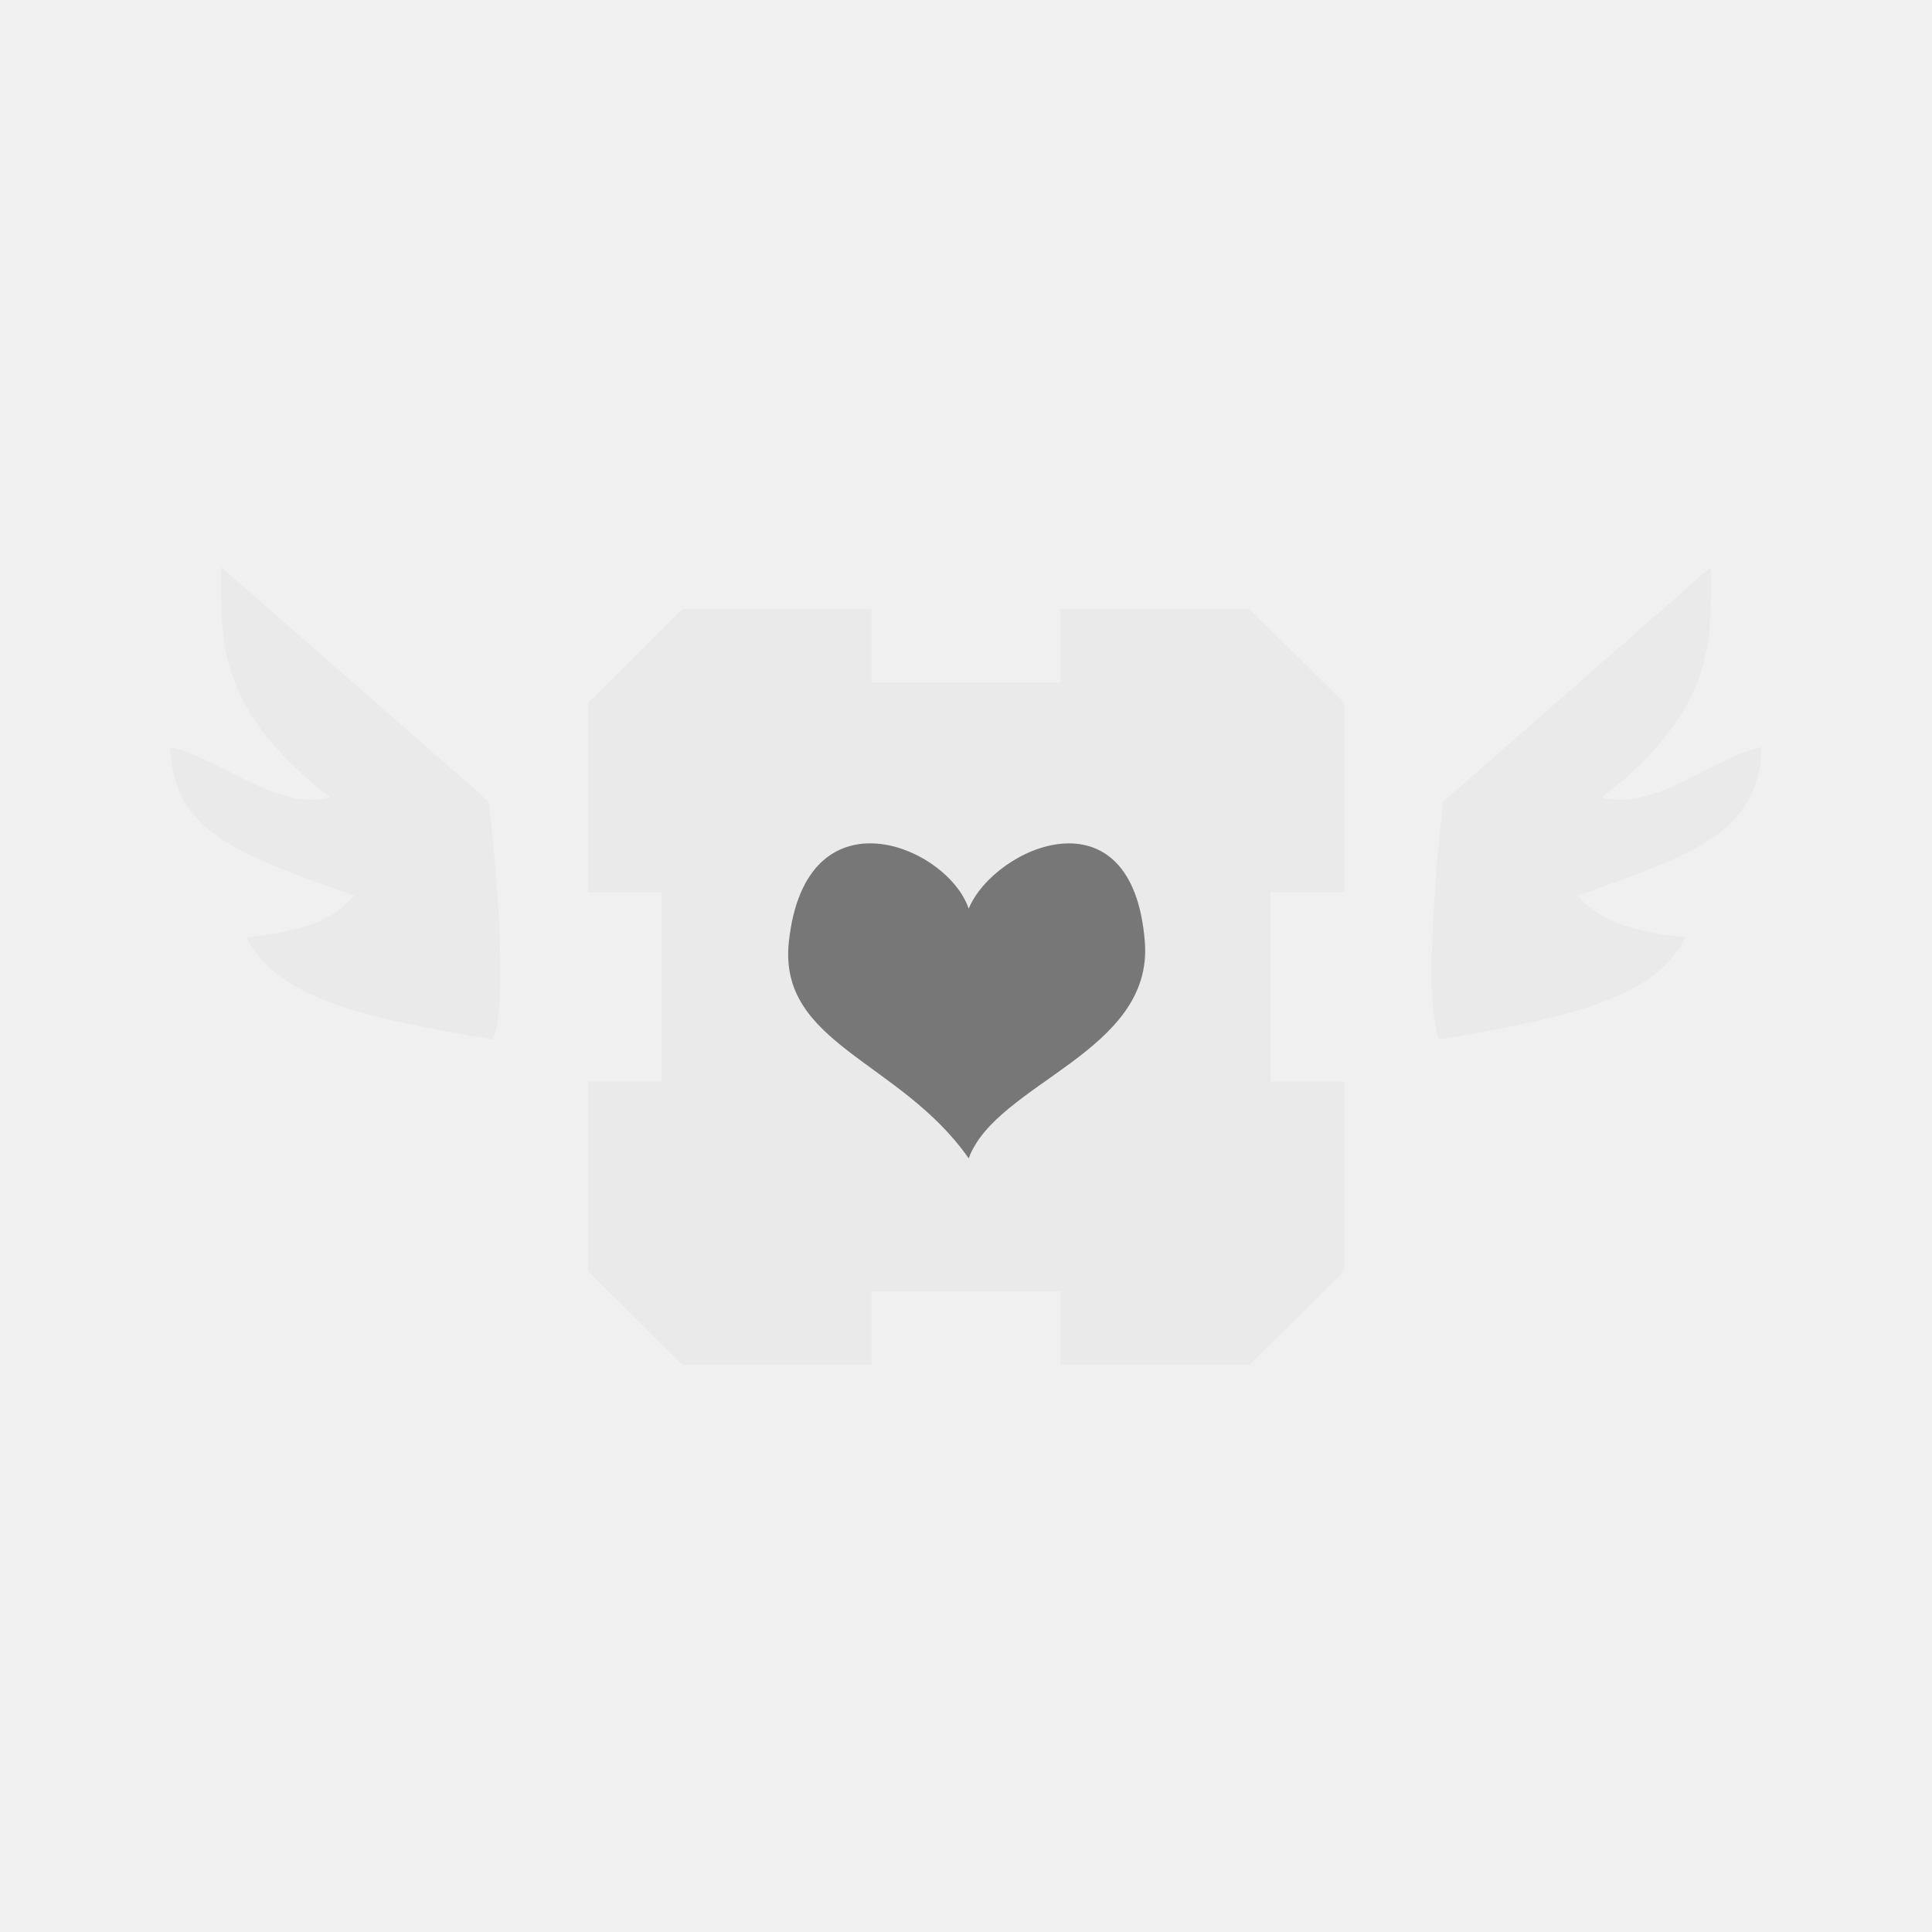
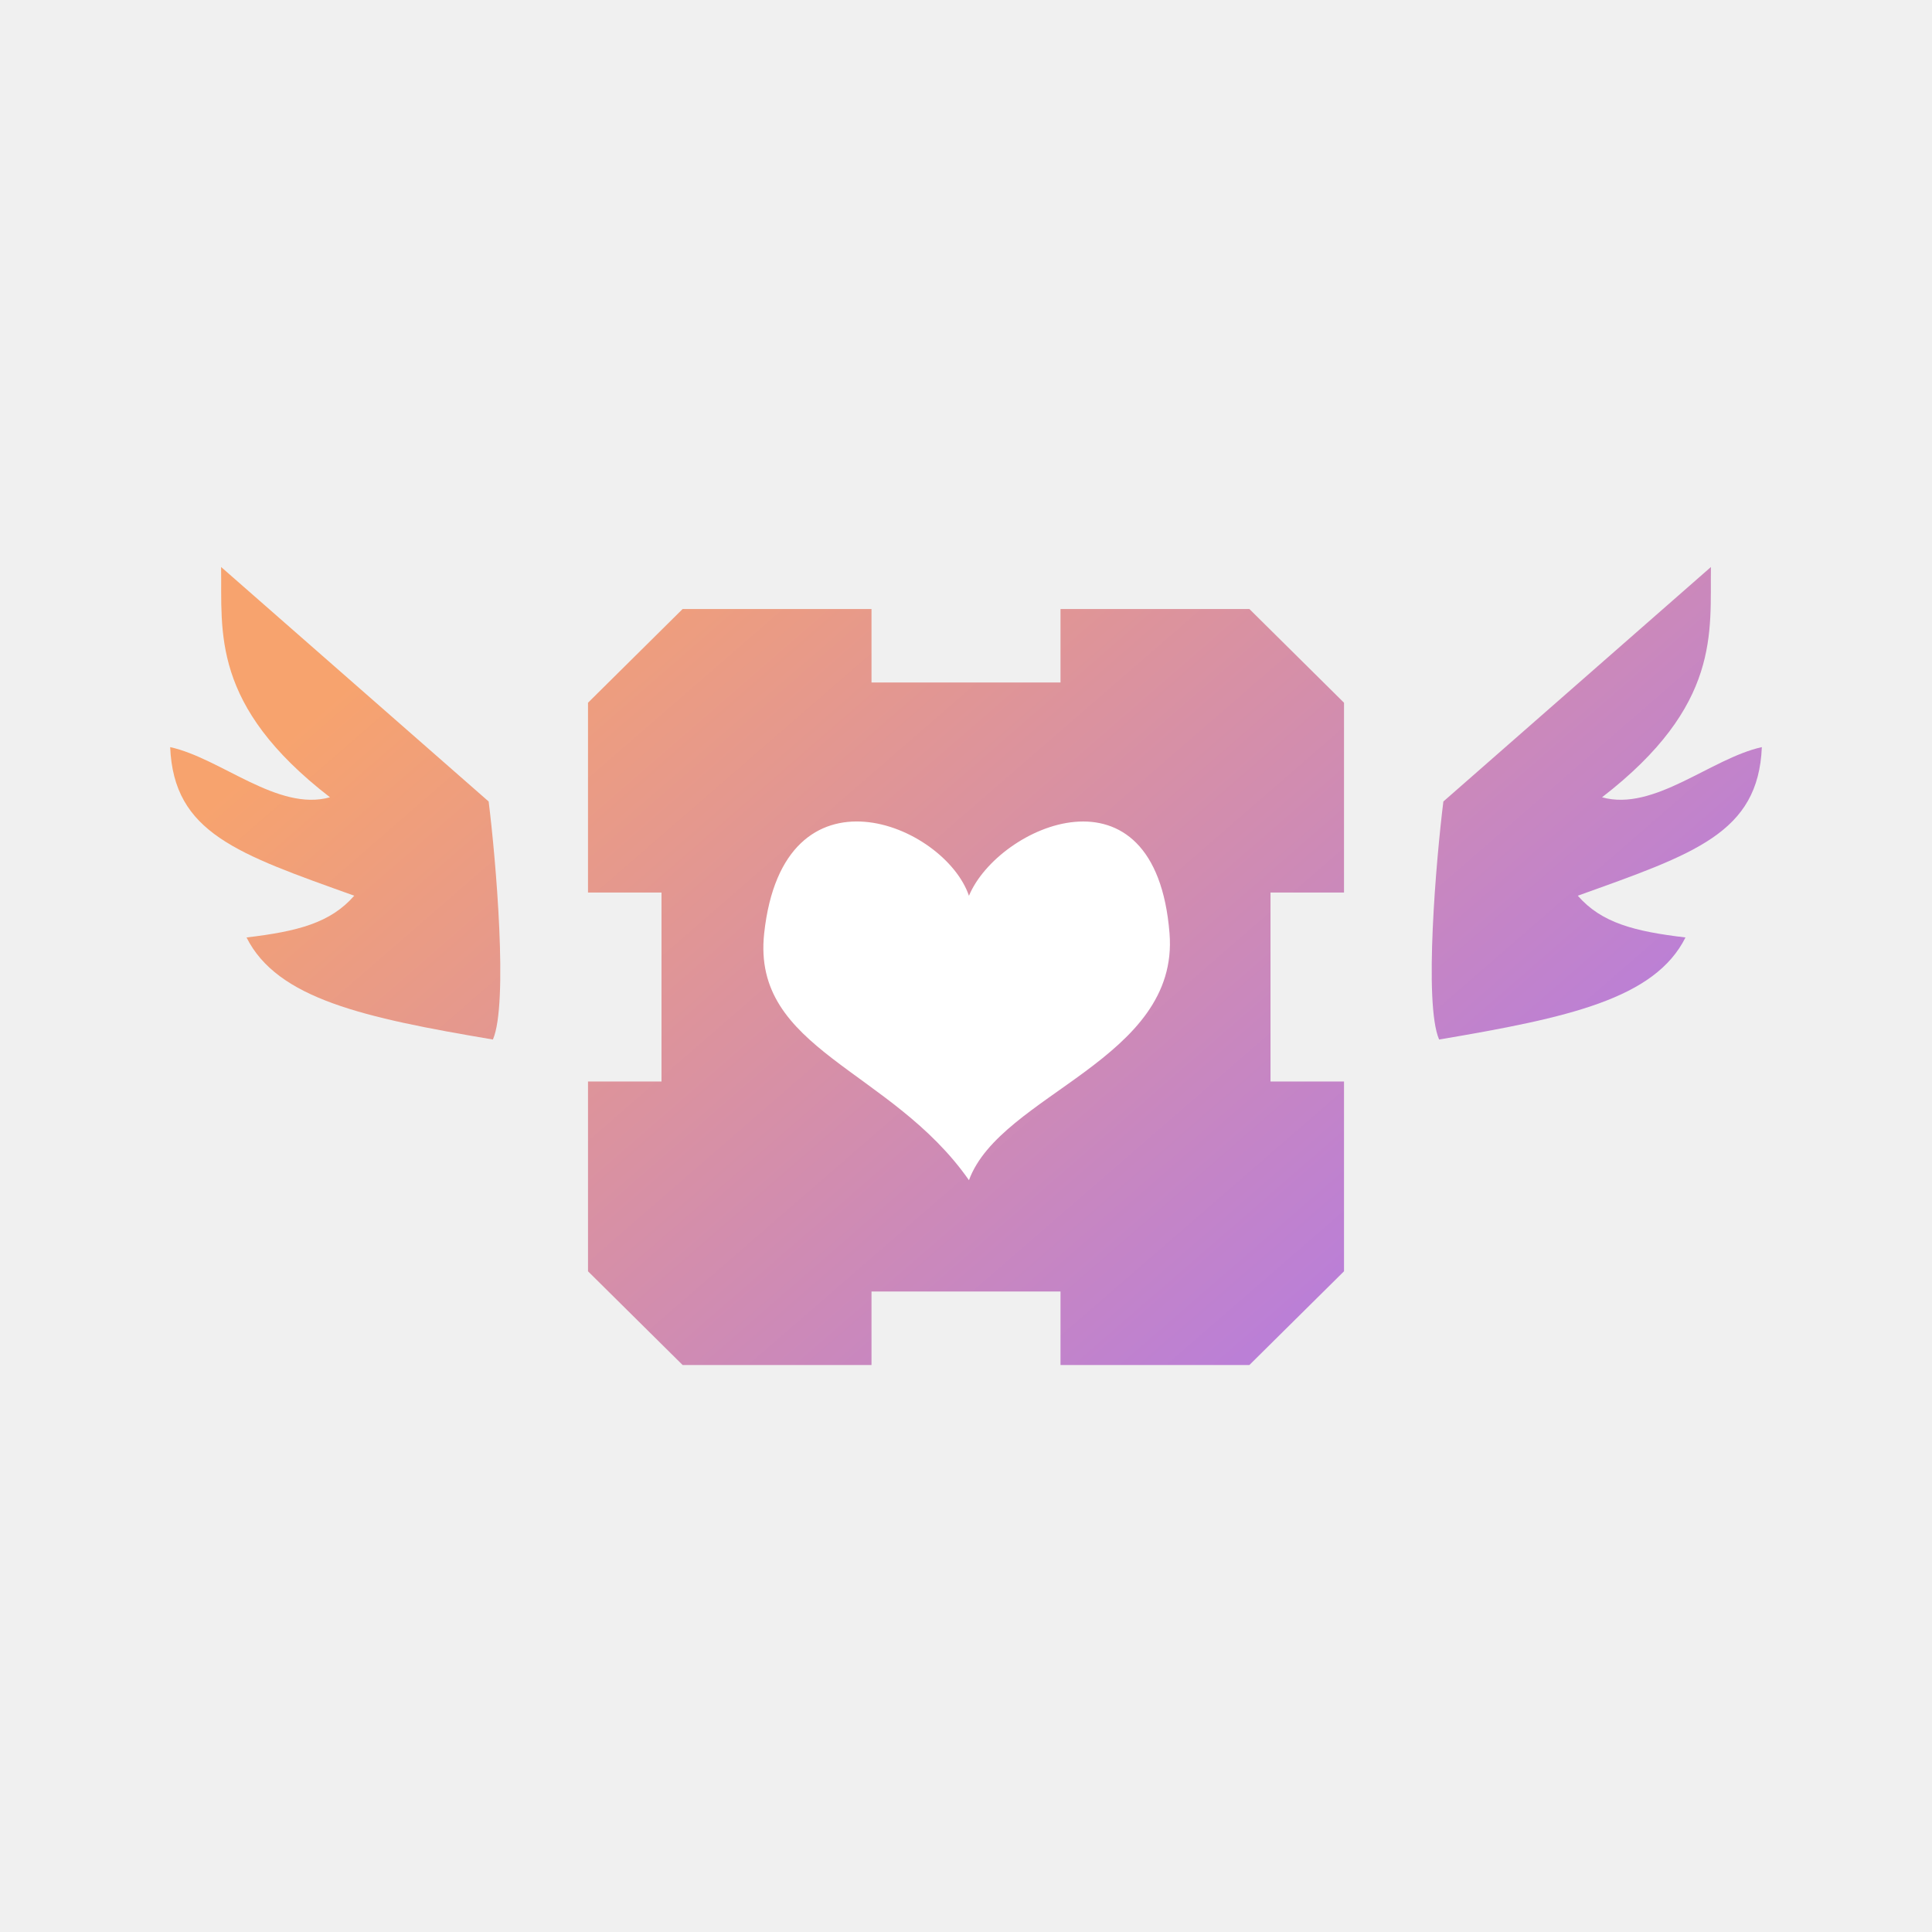
- <svg xmlns="http://www.w3.org/2000/svg" width="184" height="184" viewBox="0 0 48.683 48.683" version="1.1" id="svg8">
-   <defs id="defs2" />
+ <svg xmlns="http://www.w3.org/2000/svg" xmlns:xlink="http://www.w3.org/1999/xlink" width="184" height="184" viewBox="0 0 48.683 48.683" version="1.1" id="svg8">
+   <defs id="defs2">
+     <linearGradient id="linearGradient949">
+       <stop style="stop-color:#f7a36e;stop-opacity:1" offset="0" id="stop945" />
+       <stop style="stop-color:#b67cdf;stop-opacity:1" offset="1" id="stop947" />
+     </linearGradient>
+     <linearGradient id="linearGradient943">
+       <stop style="stop-color:#f7a36e;stop-opacity:1" offset="0" id="stop939" />
+       <stop style="stop-color:#b67cdf;stop-opacity:1" offset="1" id="stop941" />
+     </linearGradient>
+     <linearGradient id="linearGradient931">
+       <stop style="stop-color:#f7a36e;stop-opacity:1" offset="0" id="stop927" />
+       <stop style="stop-color:#b67cdf;stop-opacity:1" offset="1" id="stop929" />
+     </linearGradient>
+     <linearGradient xlink:href="#linearGradient931" id="linearGradient933" x1="10.898" y1="265.064" x2="30.506" y2="287.66" gradientUnits="userSpaceOnUse" />
+     <linearGradient xlink:href="#linearGradient949" id="linearGradient935" x1="50.834" y1="47.811" x2="124.945" y2="133.212" gradientUnits="userSpaceOnUse" />
+     <linearGradient xlink:href="#linearGradient943" id="linearGradient937" x1="10.898" y1="265.064" x2="30.506" y2="287.66" gradientUnits="userSpaceOnUse" />
+   </defs>
  <g id="layer1" transform="translate(0,-248.3167)">
    <g id="g915" transform="translate(64.31019,-17.57445)">
      <g style="fill:#ffffff;fill-opacity:1;stroke:#ffffff;stroke-opacity:1" id="g1575-3-3" transform="translate(68.69812,-79.34389)">
        <path id="path1571-6-6" d="m 3.019,266.172 6.742,5.909 c 0.179,1.439 0.499,5.098 0.107,5.998 -3.251,-0.549 -5.434,-1.025 -6.208,-2.572 1.29,-0.153 2.116,-0.367 2.714,-1.052 -2.945,-1.057 -4.548,-1.578 -4.638,-3.744 1.279,0.281 2.716,1.631 4.027,1.264 -3.013,-2.325 -2.718,-4.172 -2.744,-5.802 z" style="fill:#777777;fill-opacity:1;stroke:#ffffff;stroke-width:0.529;stroke-linecap:butt;stroke-linejoin:miter;stroke-miterlimit:4;stroke-dasharray:none;stroke-opacity:1" />
        <path style="fill:#777777;fill-opacity:1;stroke:#ffffff;stroke-width:0.529;stroke-linecap:butt;stroke-linejoin:miter;stroke-miterlimit:4;stroke-dasharray:none;stroke-opacity:1" d="m 40.56,266.172 -6.742,5.909 c -0.179,1.439 -0.499,5.098 -0.107,5.998 3.251,-0.549 5.434,-1.025 6.208,-2.572 -1.29,-0.153 -2.116,-0.367 -2.714,-1.052 2.945,-1.057 4.548,-1.578 4.638,-3.744 -1.279,0.281 -2.716,1.631 -4.027,1.264 3.013,-2.325 2.718,-4.172 2.744,-5.802 z" id="path1573-0-753" />
      </g>
      <g id="g1579-6-5" transform="matrix(1.149628,0,0,1.138983,64.86973,-117.7264)" style="opacity:1;fill:#ffffff;fill-opacity:1;stroke:#ffffff;stroke-opacity:1">
        <path id="path1577-2-6" transform="matrix(0.230147,0,0,0.2322979,1.110011,255.3124)" d="M 65.012,56 56,64.926 V 83 h 7 v 18 h -7 v 18.074 L 65.012,128 H 83 v -7 h 18 v 7 h 17.988 L 128,119.074 V 101 h -7 V 83 h 7 V 64.926 L 118.988,56 H 101 v 7 H 83 v -7 z" style="fill:#777777;fill-opacity:1;stroke:#ffffff;stroke-width:2;stroke-linecap:butt;stroke-linejoin:miter;stroke-miterlimit:4;stroke-dasharray:none;stroke-opacity:1" />
      </g>
      <path style="fill:#ffffff;fill-opacity:1;stroke:none;stroke-width:0.491px;stroke-linecap:butt;stroke-linejoin:miter;stroke-opacity:1" d="m 86.008,196.287 c 0.423,-3.886 3.99,-2.418 4.531,-0.83 0.648,-1.557 4.125,-3.082 4.438,0.83 0.224,2.794 -3.736,3.553 -4.438,5.463 -1.725,-2.469 -4.812,-2.879 -4.531,-5.463 z" id="path1581-6-2" />
    </g>
    <g id="g1946" transform="translate(-1.2e-6,95.25)">
      <g id="g1655" transform="translate(132.9919,-40.54893)" style="stroke:#ffb4e9;stroke-opacity:1">
        <path id="path1651" d="m 3.019,266.172 6.742,5.909 c 0.179,1.439 0.499,5.098 0.107,5.998 -3.251,-0.549 -5.434,-1.025 -6.208,-2.572 1.29,-0.153 2.116,-0.367 2.714,-1.052 -2.945,-1.057 -4.548,-1.578 -4.638,-3.744 1.279,0.281 2.716,1.631 4.027,1.264 -3.013,-2.325 -2.718,-4.172 -2.744,-5.802 z" style="fill:#f4f4f4;fill-opacity:1;stroke:#ffb4e9;stroke-width:0.529;stroke-linecap:butt;stroke-linejoin:miter;stroke-miterlimit:4;stroke-dasharray:none;stroke-opacity:1" />
        <path style="fill:#f4f4f4;fill-opacity:1;stroke:#ffb4e9;stroke-width:0.529;stroke-linecap:butt;stroke-linejoin:miter;stroke-miterlimit:4;stroke-dasharray:none;stroke-opacity:1" d="m 40.56,266.172 -6.742,5.909 c -0.179,1.439 -0.499,5.098 -0.107,5.998 3.251,-0.549 5.434,-1.025 6.208,-2.572 -1.29,-0.153 -2.116,-0.367 -2.714,-1.052 2.945,-1.057 4.548,-1.578 4.638,-3.744 -1.279,0.281 -2.716,1.631 -4.027,1.264 3.013,-2.325 2.718,-4.172 2.744,-5.802 z" id="path1653" />
      </g>
      <g id="g1659" transform="matrix(1.149628,0,0,1.138983,129.1635,-78.93148)" style="opacity:1;fill:#dadada;fill-opacity:1;stroke:#ffb4e9;stroke-opacity:1">
        <path id="path1657" d="M 65.012,56 56,64.926 V 83 h 7 v 18 h -7 v 18.074 L 65.012,128 H 83 v -7 h 18 v 7 h 17.988 L 128,119.074 V 101 h -7 V 83 h 7 V 64.926 L 118.988,56 H 101 v 7 H 83 v -7 z" style="fill:#f4f4f4;fill-opacity:1;stroke:#ffb4e9;stroke-width:0;stroke-linecap:butt;stroke-linejoin:miter;stroke-miterlimit:4;stroke-dasharray:none;stroke-opacity:1" transform="matrix(0.230147,0,0,0.2322979,1.110011,255.3124)" />
      </g>
      <circle r="7.67" cy="236.207" cx="154.781" id="circle1661" style="opacity:1;fill:#c4c4c4;fill-opacity:1;stroke:none;stroke-width:0;stroke-linecap:round;stroke-linejoin:round;stroke-miterlimit:4;stroke-dasharray:none;stroke-opacity:1" />
      <g transform="translate(130.4396,-36.45175)" id="g1671" style="fill:none;fill-opacity:1;stroke:#c4c4c4;stroke-width:1.323;stroke-miterlimit:4;stroke-dasharray:none;stroke-opacity:1">
        <path id="path1663" d="m 21.96,263.133 v 19.05" style="fill:none;fill-opacity:1;stroke:#c4c4c4;stroke-width:1.323;stroke-linecap:butt;stroke-linejoin:miter;stroke-miterlimit:4;stroke-dasharray:none;stroke-opacity:1" />
        <path id="path1665" d="m 26.723,282.183 v -19.05" style="fill:none;fill-opacity:1;stroke:#c4c4c4;stroke-width:1.323;stroke-linecap:butt;stroke-linejoin:miter;stroke-miterlimit:4;stroke-dasharray:none;stroke-opacity:1" />
        <path id="path1667" d="m 14.817,270.277 h 19.05" style="fill:none;fill-opacity:1;stroke:#c4c4c4;stroke-width:1.323;stroke-linecap:butt;stroke-linejoin:miter;stroke-miterlimit:4;stroke-dasharray:none;stroke-opacity:1" />
        <path id="path1669" d="m 33.867,275.04 h -19.05" style="fill:none;fill-opacity:1;stroke:#c4c4c4;stroke-width:1.323;stroke-linecap:butt;stroke-linejoin:miter;stroke-miterlimit:4;stroke-dasharray:none;stroke-opacity:1" />
      </g>
      <g transform="translate(130.4396,-36.45175)" id="g1677" style="stroke:#ffb4e9;stroke-width:0.794;stroke-miterlimit:4;stroke-dasharray:none;stroke-opacity:1">
        <path id="path1673" d="M 16.669,272.658 H 32.015" style="fill:none;stroke:#ffb4e9;stroke-width:0.794;stroke-linecap:butt;stroke-linejoin:miter;stroke-miterlimit:4;stroke-dasharray:none;stroke-opacity:1" />
        <path id="path1675" d="m 24.342,264.985 v 15.346" style="fill:none;stroke:#ffb4e9;stroke-width:0.794;stroke-linecap:butt;stroke-linejoin:miter;stroke-miterlimit:4;stroke-dasharray:none;stroke-opacity:1" />
      </g>
      <path id="rect1898" transform="matrix(0.2645833,0,0,0.2645833,0,248.3167)" d="m 576,-74.77 v 20 h -20 v 18 h 20 v 20 h 18 v -20 h 20 v -18 h -20 v -20 z" style="opacity:1;fill:#c4c4c4;fill-opacity:1;stroke:none;stroke-width:6.987;stroke-linecap:round;stroke-linejoin:round;stroke-miterlimit:4;stroke-dasharray:none;stroke-opacity:1" />
      <circle style="opacity:1;fill:#ffffff;fill-opacity:1;stroke:none;stroke-width:0;stroke-linecap:round;stroke-linejoin:round;stroke-miterlimit:4;stroke-dasharray:none;stroke-opacity:1" id="circle1679" cx="154.781" cy="236.207" r="5.06" />
      <path style="fill:#ffb4e9;fill-opacity:1;stroke:none;stroke-width:0.402px;stroke-linecap:butt;stroke-linejoin:miter;stroke-opacity:1" d="m 150.903,235.478 c 0.366,-3.013 3.454,-1.874 3.923,-0.643 0.561,-1.207 3.571,-2.389 3.842,0.643 0.194,2.166 -3.234,2.754 -3.842,4.235 -1.494,-1.914 -4.167,-2.232 -3.923,-4.235 z" id="path1681" />
    </g>
    <g id="g1729" transform="translate(2.470929,6.000138)">
      <g id="g1709" transform="translate(130.5209,-11.9549)" style="fill:#ffffff;fill-opacity:1;stroke:#ffb4e9;stroke-width:0.529;stroke-miterlimit:4;stroke-dasharray:none;stroke-opacity:1">
        <path id="path1705" d="m 3.019,266.172 6.742,5.909 c 0.179,1.439 0.499,5.098 0.107,5.998 -3.251,-0.549 -5.434,-1.025 -6.208,-2.572 1.29,-0.153 2.116,-0.367 2.714,-1.052 -2.945,-1.057 -4.548,-1.578 -4.638,-3.744 1.279,0.281 2.716,1.631 4.027,1.264 -3.013,-2.325 -2.718,-4.172 -2.744,-5.802 z" style="fill:#ffffff;fill-opacity:1;stroke:#ffb4e9;stroke-width:0.529;stroke-linecap:butt;stroke-linejoin:miter;stroke-miterlimit:4;stroke-dasharray:none;stroke-opacity:1" />
        <path style="fill:#ffffff;fill-opacity:1;stroke:#ffb4e9;stroke-width:0.529;stroke-linecap:butt;stroke-linejoin:miter;stroke-miterlimit:4;stroke-dasharray:none;stroke-opacity:1" d="m 40.56,266.172 -6.742,5.909 c -0.179,1.439 -0.499,5.098 -0.107,5.998 3.251,-0.549 5.434,-1.025 6.208,-2.572 -1.29,-0.153 -2.116,-0.367 -2.714,-1.052 2.945,-1.057 4.548,-1.578 4.638,-3.744 -1.279,0.281 -2.716,1.631 -4.027,1.264 3.013,-2.325 2.718,-4.172 2.744,-5.802 z" id="path1707" />
      </g>
      <g id="g1713" transform="matrix(1.149628,0,0,1.138983,126.6925,-50.33746)" style="opacity:1;fill:#dadada;fill-opacity:1;stroke:#ffb4e9;stroke-width:0.462;stroke-miterlimit:4;stroke-dasharray:none;stroke-opacity:1">
        <path id="path1711" d="M 65.012,56 56,64.926 V 83 h 7 v 18 h -7 v 18.074 L 65.012,128 H 83 v -7 h 18 v 7 h 17.988 L 128,119.074 V 101 h -7 V 83 h 7 V 64.926 L 118.988,56 H 101 v 7 H 83 v -7 z" style="fill:#ffffff;fill-opacity:1;stroke:#ffb4e9;stroke-width:2;stroke-linecap:butt;stroke-linejoin:miter;stroke-miterlimit:4;stroke-dasharray:none;stroke-opacity:1" transform="matrix(0.230147,0,0,0.2322979,1.110011,255.3124)" />
      </g>
      <g id="g1719" transform="matrix(1.039216,0,0,1.039216,127.0141,-18.55021)">
        <circle r="5.06" cy="272.658" cx="24.342" id="circle1715" style="opacity:1;fill:#ffb4e9;fill-opacity:1;stroke:none;stroke-width:0;stroke-linecap:round;stroke-linejoin:round;stroke-miterlimit:4;stroke-dasharray:none;stroke-opacity:1" />
        <path id="path1717" d="m 20.836,271.993 c 0.331,-3.013 3.122,-1.874 3.546,-0.643 0.507,-1.207 3.227,-2.389 3.472,0.643 0.175,2.166 -2.923,2.754 -3.472,4.235 -1.35,-1.914 -3.766,-2.232 -3.546,-4.235 z" style="fill:#ffffff;fill-opacity:1;stroke:none;stroke-width:0.382px;stroke-linecap:butt;stroke-linejoin:miter;stroke-opacity:1" />
      </g>
    </g>
    <g id="g1857" transform="translate(15.2131,-5.419361)">
      <g style="fill:#ffffff;fill-opacity:1;stroke:#d2d2d2;stroke-width:0.529;stroke-miterlimit:4;stroke-dasharray:none;stroke-opacity:1" transform="translate(117.7788,29.72638)" id="g903-6">
        <path style="fill:#ffffff;fill-opacity:1;stroke:#d2d2d2;stroke-width:0.529;stroke-linecap:butt;stroke-linejoin:miter;stroke-miterlimit:4;stroke-dasharray:none;stroke-opacity:1" d="m 3.019,266.172 6.742,5.909 c 0.179,1.439 0.499,5.098 0.107,5.998 -3.251,-0.549 -5.434,-1.025 -6.208,-2.572 1.29,-0.153 2.116,-0.367 2.714,-1.052 -2.945,-1.057 -4.548,-1.578 -4.638,-3.744 1.279,0.281 2.716,1.631 4.027,1.264 -3.013,-2.325 -2.718,-4.172 -2.744,-5.802 z" id="path1021-7" />
        <path id="path1023-5" d="m 40.56,266.172 -6.742,5.909 c -0.179,1.439 -0.499,5.098 -0.107,5.998 3.251,-0.549 5.434,-1.025 6.208,-2.572 -1.29,-0.153 -2.116,-0.367 -2.714,-1.052 2.945,-1.057 4.548,-1.578 4.638,-3.744 -1.279,0.281 -2.716,1.631 -4.027,1.264 3.013,-2.325 2.718,-4.172 2.744,-5.802 z" style="fill:#ffffff;fill-opacity:1;stroke:#d2d2d2;stroke-width:0.529;stroke-linecap:butt;stroke-linejoin:miter;stroke-miterlimit:4;stroke-dasharray:none;stroke-opacity:1" />
      </g>
      <g style="opacity:1;fill:#dadada;fill-opacity:1;stroke:#e6e6e6;stroke-width:0.462;stroke-miterlimit:4;stroke-dasharray:none;stroke-opacity:1" transform="matrix(1.149628,0,0,1.138983,113.9504,-8.656196)" id="g1019-3">
        <path transform="matrix(0.230147,0,0,0.2322979,1.110011,255.3124)" style="fill:#ffffff;fill-opacity:1;stroke:#e6e6e6;stroke-width:2;stroke-linecap:butt;stroke-linejoin:miter;stroke-miterlimit:4;stroke-dasharray:none;stroke-opacity:1" d="M 65.012,56 56,64.926 V 83 h 7 v 18 h -7 v 18.074 L 65.012,128 H 83 v -7 h 18 v 7 h 17.988 L 128,119.074 V 101 h -7 V 83 h 7 V 64.926 L 118.988,56 H 101 v 7 H 83 v -7 z" id="path941-5" />
      </g>
      <g style="fill:none;fill-opacity:1;stroke:#e9e9e9;stroke-width:0.529;stroke-miterlimit:4;stroke-dasharray:none;stroke-opacity:1" id="g1763-6" transform="translate(115.2265,33.82355)">
        <path style="fill:none;fill-opacity:1;stroke:#e9e9e9;stroke-width:0.529;stroke-linecap:butt;stroke-linejoin:miter;stroke-miterlimit:4;stroke-dasharray:none;stroke-opacity:1" d="m 26.723,264.985 v 15.346" id="path1751-2" />
        <path style="fill:none;fill-opacity:1;stroke:#e9e9e9;stroke-width:0.529;stroke-linecap:butt;stroke-linejoin:miter;stroke-miterlimit:4;stroke-dasharray:none;stroke-opacity:1" d="M 16.669,270.277 H 32.015" id="path1753-9" />
        <path style="fill:none;fill-opacity:1;stroke:#e9e9e9;stroke-width:0.529;stroke-linecap:butt;stroke-linejoin:miter;stroke-miterlimit:4;stroke-dasharray:none;stroke-opacity:1" d="m 21.96,264.985 v 15.346" id="path1755-1" />
        <path style="fill:none;fill-opacity:1;stroke:#e9e9e9;stroke-width:0.529;stroke-linecap:butt;stroke-linejoin:miter;stroke-miterlimit:4;stroke-dasharray:none;stroke-opacity:1" d="M 32.015,275.04 H 16.669" id="path1757-2" />
      </g>
      <circle style="opacity:1;fill:#ffffff;fill-opacity:1;stroke:#e6e6e6;stroke-width:0.529;stroke-linecap:round;stroke-linejoin:round;stroke-miterlimit:4;stroke-dasharray:none;stroke-opacity:1" id="circle1715-3-7" cx="139.568" cy="306.482" r="6.052" />
      <path id="path979-0" d="m 134.946,305.467 c 0.436,-3.973 4.117,-2.472 4.675,-0.848 0.669,-1.592 4.256,-3.15 4.579,0.848 0.231,2.856 -3.855,3.632 -4.579,5.585 -1.78,-2.524 -4.966,-2.944 -4.675,-5.585 z" style="fill:#ffb4e9;fill-opacity:1;stroke:none;stroke-width:0.504px;stroke-linecap:butt;stroke-linejoin:miter;stroke-opacity:1" />
    </g>
    <g id="g1000" transform="translate(0,-53.975)">
      <g style="fill:#ffffff;fill-opacity:1;stroke:#ffffff;stroke-opacity:1" id="g1575-3" transform="translate(2.552289,-3.408465)">
        <path id="path1571-6" d="m 3.019,266.172 6.742,5.909 c 0.179,1.439 0.499,5.098 0.107,5.998 -3.251,-0.549 -5.434,-1.025 -6.208,-2.572 1.29,-0.153 2.116,-0.367 2.714,-1.052 -2.945,-1.057 -4.548,-1.578 -4.638,-3.744 1.279,0.281 2.716,1.631 4.027,1.264 -3.013,-2.325 -2.718,-4.172 -2.744,-5.802 z" style="fill:#777777;fill-opacity:1;stroke:#ffffff;stroke-width:0.529;stroke-linecap:butt;stroke-linejoin:miter;stroke-miterlimit:4;stroke-dasharray:none;stroke-opacity:1" />
        <path style="fill:#777777;fill-opacity:1;stroke:#ffffff;stroke-width:0.529;stroke-linecap:butt;stroke-linejoin:miter;stroke-miterlimit:4;stroke-dasharray:none;stroke-opacity:1" d="m 40.56,266.172 -6.742,5.909 c -0.179,1.439 -0.499,5.098 -0.107,5.998 3.251,-0.549 5.434,-1.025 6.208,-2.572 -1.29,-0.153 -2.116,-0.367 -2.714,-1.052 2.945,-1.057 4.548,-1.578 4.638,-3.744 -1.279,0.281 -2.716,1.631 -4.027,1.264 3.013,-2.325 2.718,-4.172 2.744,-5.802 z" id="path1573-0" />
      </g>
      <g id="g1579-6" transform="matrix(1.149628,0,0,1.138983,-1.276099,-41.79102)" style="opacity:1;fill:#ffffff;fill-opacity:1;stroke:#ffffff;stroke-opacity:1">
        <path id="path1577-2" transform="matrix(0.230147,0,0,0.2322979,1.110011,255.3124)" d="M 65.012,56 56,64.926 V 83 h 7 v 18 h -7 v 18.074 L 65.012,128 H 83 v -7 h 18 v 7 h 17.988 L 128,119.074 V 101 h -7 V 83 h 7 V 64.926 L 118.988,56 H 101 v 7 H 83 v -7 z" style="fill:#777777;fill-opacity:1;stroke:#ffffff;stroke-width:2;stroke-linecap:butt;stroke-linejoin:miter;stroke-miterlimit:4;stroke-dasharray:none;stroke-opacity:1" />
      </g>
      <path style="fill:#ffffff;fill-opacity:1;stroke:none;stroke-width:0.491px;stroke-linecap:butt;stroke-linejoin:miter;stroke-opacity:1" d="m 19.862,272.222 c 0.423,-3.886 3.99,-2.418 4.531,-0.83 0.648,-1.557 4.125,-3.082 4.438,0.83 0.224,2.794 -3.736,3.553 -4.438,5.463 -1.725,-2.469 -4.812,-2.879 -4.531,-5.463 z" id="path1581-6" />
    </g>
    <g id="g1984" transform="translate(62.97083,-17.46224)">
      <g style="fill:#ffffff;fill-opacity:1;stroke:#dadada;stroke-opacity:1" id="g1575-3-1" transform="translate(70.02104,-18.7543)">
        <path id="path1571-6-8" d="m 3.019,266.172 6.742,5.909 c 0.179,1.439 0.499,5.098 0.107,5.998 -3.251,-0.549 -5.434,-1.025 -6.208,-2.572 1.29,-0.153 2.116,-0.367 2.714,-1.052 -2.945,-1.057 -4.548,-1.578 -4.638,-3.744 1.279,0.281 2.716,1.631 4.027,1.264 -3.013,-2.325 -2.718,-4.172 -2.744,-5.802 z" style="fill:#ffffff;fill-opacity:1;stroke:#dadada;stroke-width:0.529;stroke-linecap:butt;stroke-linejoin:miter;stroke-miterlimit:4;stroke-dasharray:none;stroke-opacity:1" />
        <path style="fill:#ffffff;fill-opacity:1;stroke:#dadada;stroke-width:0.529;stroke-linecap:butt;stroke-linejoin:miter;stroke-miterlimit:4;stroke-dasharray:none;stroke-opacity:1" d="m 40.56,266.172 -6.742,5.909 c -0.179,1.439 -0.499,5.098 -0.107,5.998 3.251,-0.549 5.434,-1.025 6.208,-2.572 -1.29,-0.153 -2.116,-0.367 -2.714,-1.052 2.945,-1.057 4.548,-1.578 4.638,-3.744 -1.279,0.281 -2.716,1.631 -4.027,1.264 3.013,-2.325 2.718,-4.172 2.744,-5.802 z" id="path1573-0-7" />
      </g>
      <g id="g1579-6-9" transform="matrix(1.149628,0,0,1.138983,66.19265,-57.13685)" style="opacity:1;fill:#ffffff;fill-opacity:1;stroke:#dadada;stroke-opacity:1">
        <path id="path1577-2-2" transform="matrix(0.230147,0,0,0.2322979,1.110011,255.3124)" d="M 65.012,56 56,64.926 V 83 h 7 v 18 h -7 v 18.074 L 65.012,128 H 83 v -7 h 18 v 7 h 17.988 L 128,119.074 V 101 h -7 V 83 h 7 V 64.926 L 118.988,56 H 101 v 7 H 83 v -7 z" style="fill:#ffffff;fill-opacity:1;stroke:#dadada;stroke-width:2;stroke-linecap:butt;stroke-linejoin:miter;stroke-miterlimit:4;stroke-dasharray:none;stroke-opacity:1" />
      </g>
      <path style="fill:#ffb4e9;fill-opacity:1;stroke:none;stroke-width:0.519px;stroke-linecap:butt;stroke-linejoin:miter;stroke-opacity:1" d="m 86.816,256.856 c 0.473,-3.887 4.457,-2.418 5.062,-0.83 0.724,-1.558 4.608,-3.083 4.958,0.83 0.25,2.795 -4.174,3.554 -4.958,5.465 -1.928,-2.47 -5.376,-2.88 -5.062,-5.465 z" id="path1581-6-0" />
    </g>
    <g id="g977">
      <g style="stroke:none" id="g1575" transform="translate(132.9919,-66.47831)">
        <path id="path1571" d="m 3.019,266.172 6.742,5.909 c 0.179,1.439 0.499,5.098 0.107,5.998 -3.251,-0.549 -5.434,-1.025 -6.208,-2.572 1.29,-0.153 2.116,-0.367 2.714,-1.052 -2.945,-1.057 -4.548,-1.578 -4.638,-3.744 1.279,0.281 2.716,1.631 4.027,1.264 -3.013,-2.325 -2.718,-4.172 -2.744,-5.802 z" style="fill:#f4f4f4;fill-opacity:1;stroke:none;stroke-width:0.529;stroke-linecap:butt;stroke-linejoin:miter;stroke-miterlimit:4;stroke-dasharray:none;stroke-opacity:1" />
        <path style="fill:#f4f4f4;fill-opacity:1;stroke:none;stroke-width:0.529;stroke-linecap:butt;stroke-linejoin:miter;stroke-miterlimit:4;stroke-dasharray:none;stroke-opacity:1" d="m 40.56,266.172 -6.742,5.909 c -0.179,1.439 -0.499,5.098 -0.107,5.998 3.251,-0.549 5.434,-1.025 6.208,-2.572 -1.29,-0.153 -2.116,-0.367 -2.714,-1.052 2.945,-1.057 4.548,-1.578 4.638,-3.744 -1.279,0.281 -2.716,1.631 -4.027,1.264 3.013,-2.325 2.718,-4.172 2.744,-5.802 z" id="path1573" />
      </g>
      <g id="g1579" transform="matrix(1.149628,0,0,1.138983,129.1635,-104.8609)" style="opacity:1;fill:#dadada;fill-opacity:1;stroke:none">
        <path id="path1577" transform="matrix(0.230147,0,0,0.2322979,1.110011,255.3124)" d="M 65.012,56 56,64.926 V 83 h 7 v 18 h -7 v 18.074 L 65.012,128 H 83 v -7 h 18 v 7 h 17.988 L 128,119.074 V 101 h -7 V 83 h 7 V 64.926 L 118.988,56 H 101 v 7 H 83 v -7 z" style="fill:#f4f4f4;fill-opacity:1;stroke:none;stroke-width:2;stroke-linecap:butt;stroke-linejoin:miter;stroke-miterlimit:4;stroke-dasharray:none;stroke-opacity:1" />
      </g>
      <path id="path1581-6-2-6" d="m 150.318,209.132 c 0.423,-3.886 3.99,-2.418 4.531,-0.83 0.648,-1.557 4.125,-3.082 4.438,0.83 0.224,2.794 -3.736,3.553 -4.438,5.463 -1.725,-2.469 -4.812,-2.879 -4.531,-5.463 z" style="fill:#777777;fill-opacity:1;stroke:none;stroke-width:0.491px;stroke-linecap:butt;stroke-linejoin:miter;stroke-opacity:1" />
    </g>
-     <g transform="translate(-130.4396,62.91029)" id="g977-0">
-       <g style="stroke:none" id="g1575-6" transform="translate(132.9919,-66.47831)">
-         <path id="path1571-2" d="m 3.019,266.172 6.742,5.909 c 0.179,1.439 0.499,5.098 0.107,5.998 -3.251,-0.549 -5.434,-1.025 -6.208,-2.572 1.29,-0.153 2.116,-0.367 2.714,-1.052 -2.945,-1.057 -4.548,-1.578 -4.638,-3.744 1.279,0.281 2.716,1.631 4.027,1.264 -3.013,-2.325 -2.718,-4.172 -2.744,-5.802 z" style="fill:#eaeaea;fill-opacity:1;stroke:none;stroke-width:0.529;stroke-linecap:butt;stroke-linejoin:miter;stroke-miterlimit:4;stroke-dasharray:none;stroke-opacity:1" />
-         <path style="fill:#eaeaea;fill-opacity:1;stroke:none;stroke-width:0.529;stroke-linecap:butt;stroke-linejoin:miter;stroke-miterlimit:4;stroke-dasharray:none;stroke-opacity:1" d="m 40.56,266.172 -6.742,5.909 c -0.179,1.439 -0.499,5.098 -0.107,5.998 3.251,-0.549 5.434,-1.025 6.208,-2.572 -1.29,-0.153 -2.116,-0.367 -2.714,-1.052 2.945,-1.057 4.548,-1.578 4.638,-3.744 -1.279,0.281 -2.716,1.631 -4.027,1.264 3.013,-2.325 2.718,-4.172 2.744,-5.802 z" id="path1573-6" />
-       </g>
-       <g id="g1579-1" transform="matrix(1.149628,0,0,1.138983,129.1635,-104.8609)" style="opacity:1;fill:#dadada;fill-opacity:1;stroke:none">
-         <path id="path1577-8" transform="matrix(0.230147,0,0,0.2322979,1.110011,255.3124)" d="M 65.012,56 56,64.926 V 83 h 7 v 18 h -7 v 18.074 L 65.012,128 H 83 v -7 h 18 v 7 h 17.988 L 128,119.074 V 101 h -7 V 83 h 7 V 64.926 L 118.988,56 H 101 v 7 H 83 v -7 z" style="fill:#eaeaea;fill-opacity:1;stroke:none;stroke-width:2;stroke-linecap:butt;stroke-linejoin:miter;stroke-miterlimit:4;stroke-dasharray:none;stroke-opacity:1" />
-       </g>
-       <path id="path1581-6-2-6-7" d="m 150.318,209.132 c 0.423,-3.886 3.99,-2.418 4.531,-0.83 0.648,-1.557 4.125,-3.082 4.438,0.83 0.224,2.794 -3.736,3.553 -4.438,5.463 -1.725,-2.469 -4.812,-2.879 -4.531,-5.463 z" style="fill:#777777;fill-opacity:1;stroke:none;stroke-width:0.491px;stroke-linecap:butt;stroke-linejoin:miter;stroke-opacity:1" />
+     <g style="stroke:none" id="g1575-6" transform="translate(2.55229,-3.568014)">
+       <path id="path1571-2" d="m 3.019,266.172 6.742,5.909 c 0.179,1.439 0.499,5.098 0.107,5.998 -3.251,-0.549 -5.434,-1.025 -6.208,-2.572 1.29,-0.153 2.116,-0.367 2.714,-1.052 -2.945,-1.057 -4.548,-1.578 -4.638,-3.744 1.279,0.281 2.716,1.631 4.027,1.264 -3.013,-2.325 -2.718,-4.172 -2.744,-5.802 z" style="fill:url(#linearGradient933);fill-opacity:1;stroke:none;stroke-width:0.529;stroke-linecap:butt;stroke-linejoin:miter;stroke-miterlimit:4;stroke-dasharray:none;stroke-opacity:1" />
+       <path style="fill:url(#linearGradient937);fill-opacity:1;stroke:none;stroke-width:0.529;stroke-linecap:butt;stroke-linejoin:miter;stroke-miterlimit:4;stroke-dasharray:none;stroke-opacity:1" d="m 40.56,266.172 -6.742,5.909 c -0.179,1.439 -0.499,5.098 -0.107,5.998 3.251,-0.549 5.434,-1.025 6.208,-2.572 -1.29,-0.153 -2.116,-0.367 -2.714,-1.052 2.945,-1.057 4.548,-1.578 4.638,-3.744 -1.279,0.281 -2.716,1.631 -4.027,1.264 3.013,-2.325 2.718,-4.172 2.744,-5.802 z" id="path1573-6" />
    </g>
+     <g id="g1579-1" transform="matrix(1.149628,0,0,1.138983,-1.2761,-41.95057)" style="fill:#dadada;fill-opacity:1;stroke:none">
+       <path id="path1577-8" transform="matrix(0.230147,0,0,0.2322979,1.110011,255.3124)" d="M 65.012,56 56,64.926 V 83 h 7 v 18 h -7 v 18.074 L 65.012,128 H 83 v -7 h 18 v 7 h 17.988 L 128,119.074 V 101 h -7 V 83 h 7 V 64.926 L 118.988,56 H 101 v 7 H 83 v -7 z" style="fill:url(#linearGradient935);fill-opacity:1;stroke:none;stroke-width:2;stroke-linecap:butt;stroke-linejoin:miter;stroke-miterlimit:4;stroke-dasharray:none;stroke-opacity:1" />
+     </g>
+     <path id="path1581-6-2-6-7" d="m 19.256,271.834 c 0.482,-4.425 4.544,-2.753 5.16,-0.945 0.738,-1.773 4.697,-3.509 5.054,0.945 0.255,3.182 -4.254,4.046 -5.054,6.221 -1.965,-2.812 -5.481,-3.279 -5.16,-6.221 z" style="fill:#ffffff;fill-opacity:1;stroke:none;stroke-width:0.559px;stroke-linecap:butt;stroke-linejoin:miter;stroke-opacity:1" />
  </g>
</svg>
